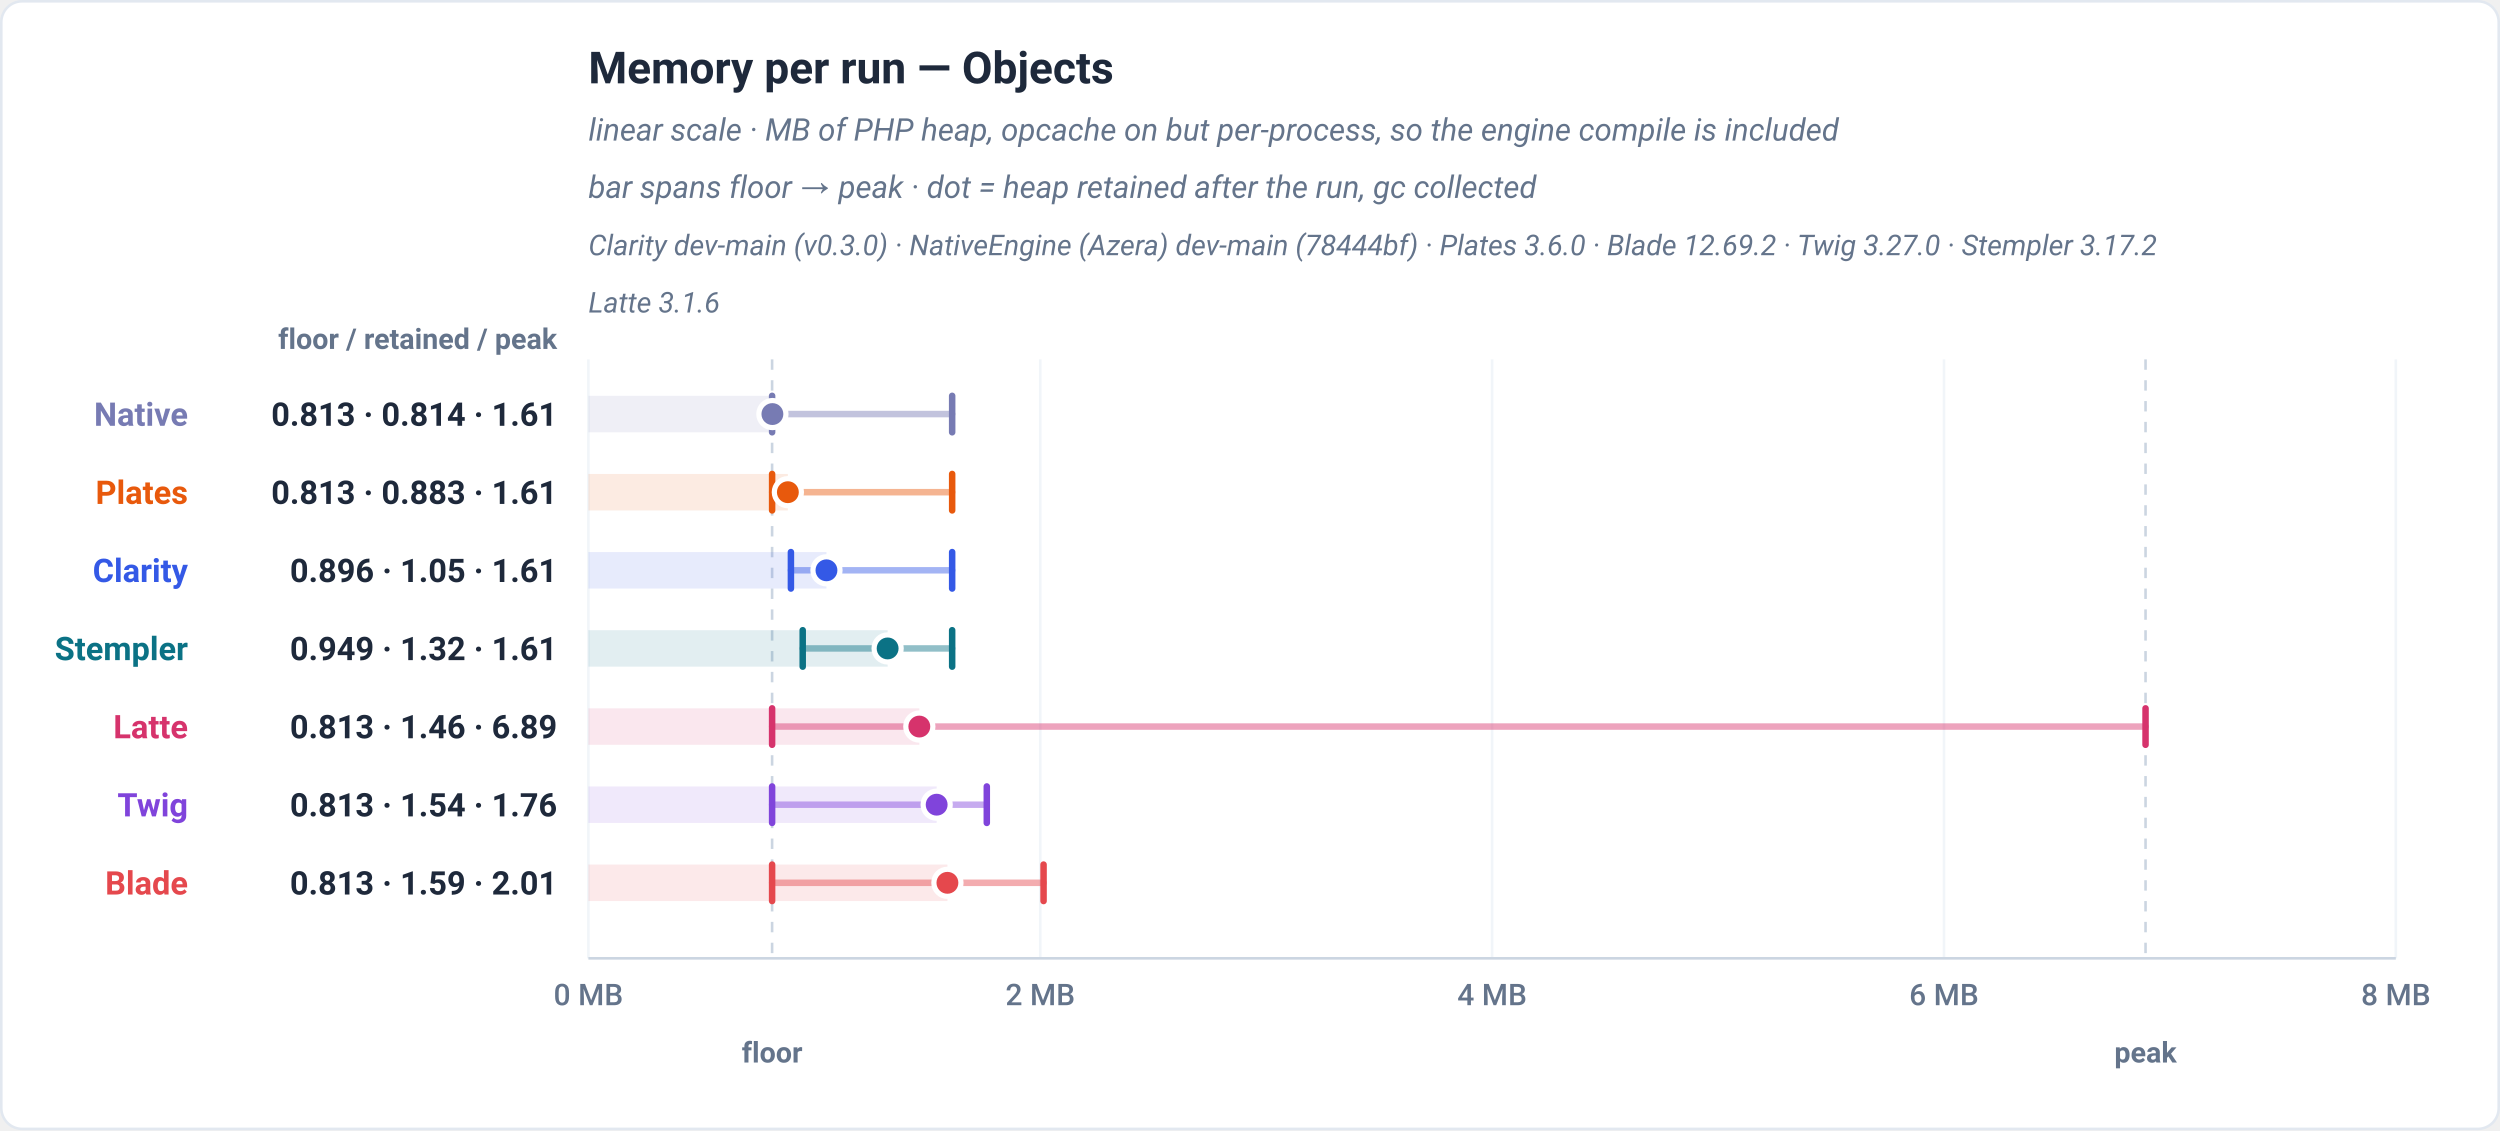
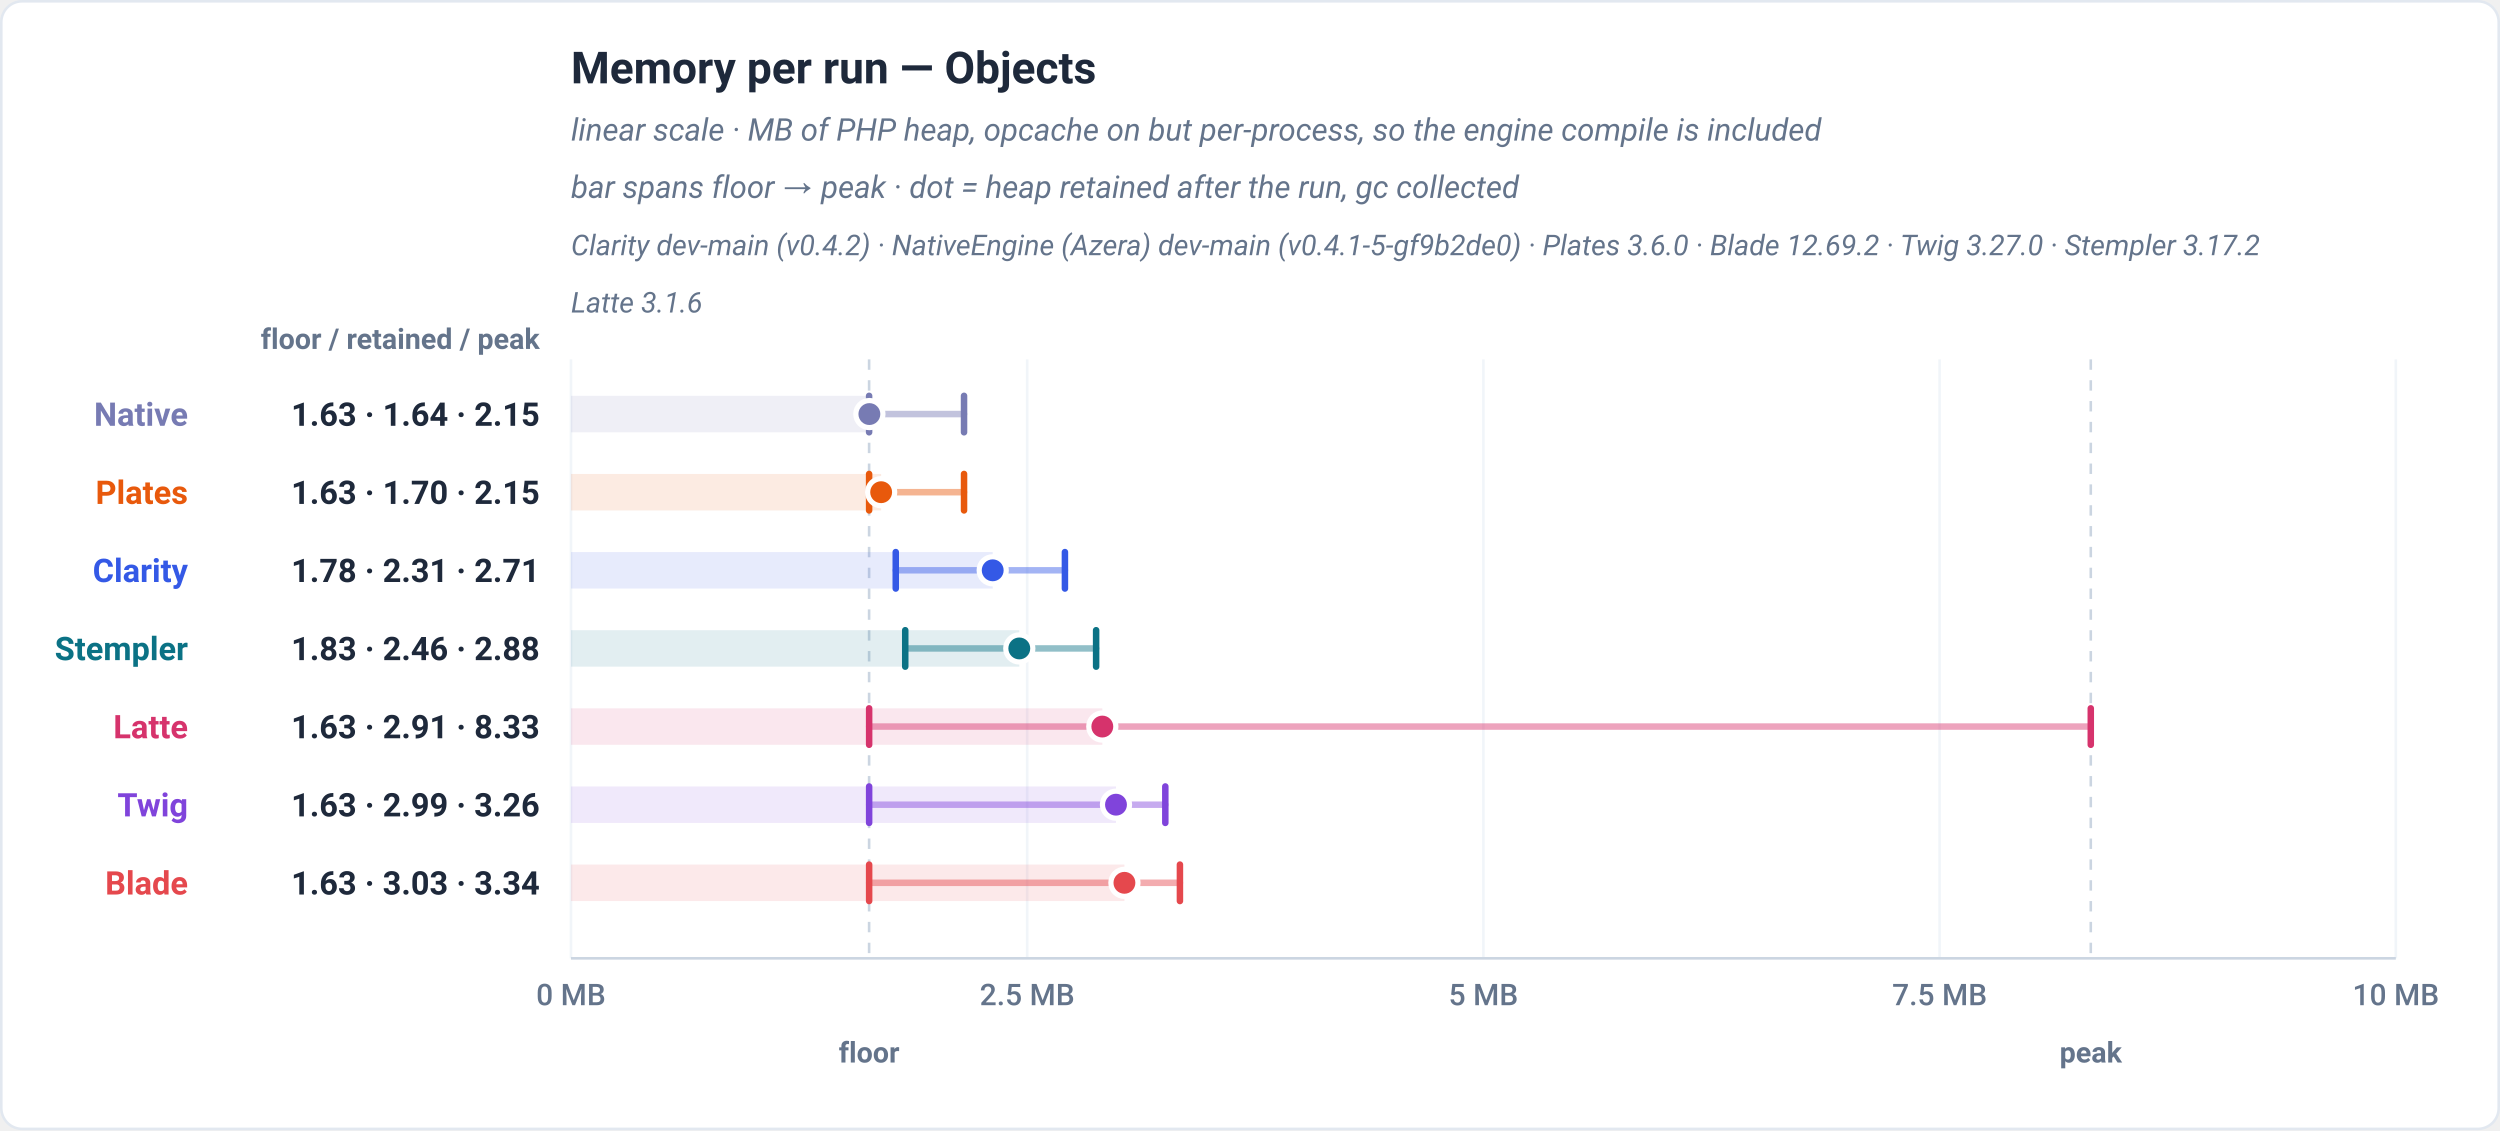
<svg xmlns="http://www.w3.org/2000/svg" viewBox="0 0 960 434" width="960" height="434" role="img" font-family="-apple-system,BlinkMacSystemFont,'Segoe UI',Roboto,Helvetica,Arial,sans-serif">
  <rect x="0.5" y="0.5" width="959" height="433" rx="8" fill="#ffffff" stroke="#e2e8f0" />
-   <text x="225.94" y="32" font-family="-apple-system,BlinkMacSystemFont,'Segoe UI',Roboto,Helvetica,Arial,sans-serif" font-size="17" font-weight="700" fill="#1e293b" text-anchor="start">Memory per run — Objects</text>
-   <text x="225.94" y="54" font-family="-apple-system,BlinkMacSystemFont,'Segoe UI',Roboto,Helvetica,Arial,sans-serif" font-size="12" font-weight="400" fill="#64748b" text-anchor="start" font-style="italic">linear scale · MB of PHP heap, opcache on but per-process, so the engine compile is included</text>
-   <text x="225.94" y="76" font-family="-apple-system,BlinkMacSystemFont,'Segoe UI',Roboto,Helvetica,Arial,sans-serif" font-size="12" font-weight="400" fill="#64748b" text-anchor="start" font-style="italic">bar spans floor → peak · dot = heap retained after the run, gc collected</text>
-   <text x="225.94" y="98" font-family="-apple-system,BlinkMacSystemFont,'Segoe UI',Roboto,Helvetica,Arial,sans-serif" font-size="11" font-weight="400" fill="#64748b" text-anchor="start" font-style="italic">Clarity dev-main (v0.3.0) · NativeEngine (Azera) dev-main (78444bf) · Plates 3.6.0 · Blade 12.69.2 · Twig 3.27.0 · Stempler 3.17.2</text>
-   <text x="225.94" y="120" font-family="-apple-system,BlinkMacSystemFont,'Segoe UI',Roboto,Helvetica,Arial,sans-serif" font-size="11" font-weight="400" fill="#64748b" text-anchor="start" font-style="italic">Latte 3.1.6</text>
-   <text x="213.94" y="134" font-family="-apple-system,BlinkMacSystemFont,'Segoe UI',Roboto,Helvetica,Arial,sans-serif" font-size="11" font-weight="600" fill="#64748b" text-anchor="end">floor / retained / peak</text>
-   <line x1="225.94" y1="138" x2="225.94" y2="368" stroke="#f1f5f9" stroke-width="1" />
-   <text x="225.94" y="386" font-family="-apple-system,BlinkMacSystemFont,'Segoe UI',Roboto,Helvetica,Arial,sans-serif" font-size="11.5" font-weight="500" fill="#64748b" text-anchor="middle">0 MB</text>
-   <line x1="399.46" y1="138" x2="399.46" y2="368" stroke="#f1f5f9" stroke-width="1" />
-   <text x="399.46" y="386" font-family="-apple-system,BlinkMacSystemFont,'Segoe UI',Roboto,Helvetica,Arial,sans-serif" font-size="11.5" font-weight="500" fill="#64748b" text-anchor="middle">2 MB</text>
-   <line x1="572.97" y1="138" x2="572.97" y2="368" stroke="#f1f5f9" stroke-width="1" />
-   <text x="572.97" y="386" font-family="-apple-system,BlinkMacSystemFont,'Segoe UI',Roboto,Helvetica,Arial,sans-serif" font-size="11.5" font-weight="500" fill="#64748b" text-anchor="middle">4 MB</text>
-   <line x1="746.49" y1="138" x2="746.49" y2="368" stroke="#f1f5f9" stroke-width="1" />
-   <text x="746.49" y="386" font-family="-apple-system,BlinkMacSystemFont,'Segoe UI',Roboto,Helvetica,Arial,sans-serif" font-size="11.5" font-weight="500" fill="#64748b" text-anchor="middle">6 MB</text>
+   <text x="219.25" y="32" font-family="-apple-system,BlinkMacSystemFont,'Segoe UI',Roboto,Helvetica,Arial,sans-serif" font-size="17" font-weight="700" fill="#1e293b" text-anchor="start">Memory per run — Objects</text>
+   <text x="219.25" y="54" font-family="-apple-system,BlinkMacSystemFont,'Segoe UI',Roboto,Helvetica,Arial,sans-serif" font-size="12" font-weight="400" fill="#64748b" text-anchor="start" font-style="italic">linear scale · MB of PHP heap, opcache on but per-process, so the engine compile is included</text>
+   <text x="219.25" y="76" font-family="-apple-system,BlinkMacSystemFont,'Segoe UI',Roboto,Helvetica,Arial,sans-serif" font-size="12" font-weight="400" fill="#64748b" text-anchor="start" font-style="italic">bar spans floor → peak · dot = heap retained after the run, gc collected</text>
+   <text x="219.25" y="98" font-family="-apple-system,BlinkMacSystemFont,'Segoe UI',Roboto,Helvetica,Arial,sans-serif" font-size="11" font-weight="400" fill="#64748b" text-anchor="start" font-style="italic">Clarity dev-main (v0.4.2) · NativeEngine (Azera) dev-main (v0.4.1-5-gf9b2de0) · Plates 3.6.0 · Blade 12.69.2 · Twig 3.27.0 · Stempler 3.17.2</text>
+   <text x="219.25" y="120" font-family="-apple-system,BlinkMacSystemFont,'Segoe UI',Roboto,Helvetica,Arial,sans-serif" font-size="11" font-weight="400" fill="#64748b" text-anchor="start" font-style="italic">Latte 3.1.6</text>
+   <text x="207.25" y="134" font-family="-apple-system,BlinkMacSystemFont,'Segoe UI',Roboto,Helvetica,Arial,sans-serif" font-size="11" font-weight="600" fill="#64748b" text-anchor="end">floor / retained / peak</text>
+   <line x1="219.25" y1="138" x2="219.25" y2="368" stroke="#f1f5f9" stroke-width="1" />
+   <text x="219.25" y="386" font-family="-apple-system,BlinkMacSystemFont,'Segoe UI',Roboto,Helvetica,Arial,sans-serif" font-size="11.5" font-weight="500" fill="#64748b" text-anchor="middle">0 MB</text>
+   <line x1="394.44" y1="138" x2="394.44" y2="368" stroke="#f1f5f9" stroke-width="1" />
+   <text x="394.44" y="386" font-family="-apple-system,BlinkMacSystemFont,'Segoe UI',Roboto,Helvetica,Arial,sans-serif" font-size="11.5" font-weight="500" fill="#64748b" text-anchor="middle">2.5 MB</text>
+   <line x1="569.63" y1="138" x2="569.63" y2="368" stroke="#f1f5f9" stroke-width="1" />
+   <text x="569.63" y="386" font-family="-apple-system,BlinkMacSystemFont,'Segoe UI',Roboto,Helvetica,Arial,sans-serif" font-size="11.5" font-weight="500" fill="#64748b" text-anchor="middle">5 MB</text>
+   <line x1="744.81" y1="138" x2="744.81" y2="368" stroke="#f1f5f9" stroke-width="1" />
+   <text x="744.81" y="386" font-family="-apple-system,BlinkMacSystemFont,'Segoe UI',Roboto,Helvetica,Arial,sans-serif" font-size="11.5" font-weight="500" fill="#64748b" text-anchor="middle">7.5 MB</text>
  <line x1="920" y1="138" x2="920" y2="368" stroke="#f1f5f9" stroke-width="1" />
-   <text x="920" y="386" font-family="-apple-system,BlinkMacSystemFont,'Segoe UI',Roboto,Helvetica,Arial,sans-serif" font-size="11.5" font-weight="500" fill="#64748b" text-anchor="middle">8 MB</text>
-   <line x1="296.49" y1="138" x2="296.49" y2="368" stroke="#cbd5e1" stroke-width="1" stroke-dasharray="4 4" />
-   <text x="296.49" y="408" font-family="-apple-system,BlinkMacSystemFont,'Segoe UI',Roboto,Helvetica,Arial,sans-serif" font-size="11" font-weight="600" fill="#64748b" text-anchor="middle">floor</text>
-   <line x1="823.89" y1="138" x2="823.89" y2="368" stroke="#cbd5e1" stroke-width="1" stroke-dasharray="4 4" />
-   <text x="823.89" y="408" font-family="-apple-system,BlinkMacSystemFont,'Segoe UI',Roboto,Helvetica,Arial,sans-serif" font-size="11" font-weight="600" fill="#64748b" text-anchor="middle">peak</text>
-   <line x1="225.94" y1="368" x2="920" y2="368" stroke="#cbd5e1" stroke-width="1" />
-   <rect x="225.94" y="152" width="70.66" height="14" fill="#777bb3" fill-opacity="0.12" />
-   <line x1="296.49" y1="159" x2="365.63" y2="159" stroke="#777bb3" stroke-width="2.5" stroke-linecap="round" opacity="0.45" />
-   <line x1="296.49" y1="152" x2="296.49" y2="166" stroke="#777bb3" stroke-width="2.5" stroke-linecap="round" />
-   <line x1="365.63" y1="152" x2="365.63" y2="166" stroke="#777bb3" stroke-width="2.5" stroke-linecap="round" />
-   <circle cx="296.6" cy="159" r="5.2" fill="#777bb3" stroke="#ffffff" stroke-width="2" />
+   <text x="920" y="386" font-family="-apple-system,BlinkMacSystemFont,'Segoe UI',Roboto,Helvetica,Arial,sans-serif" font-size="11.5" font-weight="500" fill="#64748b" text-anchor="middle">10 MB</text>
+   <line x1="333.74" y1="138" x2="333.74" y2="368" stroke="#cbd5e1" stroke-width="1" stroke-dasharray="4 4" />
+   <text x="333.74" y="408" font-family="-apple-system,BlinkMacSystemFont,'Segoe UI',Roboto,Helvetica,Arial,sans-serif" font-size="11" font-weight="600" fill="#64748b" text-anchor="middle">floor</text>
+   <line x1="802.86" y1="138" x2="802.86" y2="368" stroke="#cbd5e1" stroke-width="1" stroke-dasharray="4 4" />
+   <text x="802.86" y="408" font-family="-apple-system,BlinkMacSystemFont,'Segoe UI',Roboto,Helvetica,Arial,sans-serif" font-size="11" font-weight="600" fill="#64748b" text-anchor="middle">peak</text>
+   <line x1="219.25" y1="368" x2="920" y2="368" stroke="#cbd5e1" stroke-width="1" />
+   <rect x="219.25" y="152" width="114.59" height="14" fill="#777bb3" fill-opacity="0.12" />
+   <line x1="333.74" y1="159" x2="370.19" y2="159" stroke="#777bb3" stroke-width="2.5" stroke-linecap="round" opacity="0.45" />
+   <line x1="333.74" y1="152" x2="333.74" y2="166" stroke="#777bb3" stroke-width="2.5" stroke-linecap="round" />
+   <line x1="370.19" y1="152" x2="370.19" y2="166" stroke="#777bb3" stroke-width="2.5" stroke-linecap="round" />
+   <circle cx="333.84" cy="159" r="5.2" fill="#777bb3" stroke="#ffffff" stroke-width="2" />
  <text x="72.18" y="163.5" font-family="-apple-system,BlinkMacSystemFont,'Segoe UI',Roboto,Helvetica,Arial,sans-serif" font-size="12.5" font-weight="700" fill="#777bb3" text-anchor="end">Native</text>
-   <text x="213.94" y="163.5" font-family="-apple-system,BlinkMacSystemFont,'Segoe UI',Roboto,Helvetica,Arial,sans-serif" font-size="12.5" font-weight="700" fill="#1e293b" text-anchor="end">0.813 · 0.814 · 1.61</text>
-   <rect x="225.94" y="182" width="76.6" height="14" fill="#e8590c" fill-opacity="0.12" />
-   <line x1="296.49" y1="189" x2="365.63" y2="189" stroke="#e8590c" stroke-width="2.5" stroke-linecap="round" opacity="0.45" />
-   <line x1="296.49" y1="182" x2="296.49" y2="196" stroke="#e8590c" stroke-width="2.5" stroke-linecap="round" />
-   <line x1="365.63" y1="182" x2="365.63" y2="196" stroke="#e8590c" stroke-width="2.5" stroke-linecap="round" />
-   <circle cx="302.54" cy="189" r="5.2" fill="#e8590c" stroke="#ffffff" stroke-width="2" />
+   <text x="207.25" y="163.5" font-family="-apple-system,BlinkMacSystemFont,'Segoe UI',Roboto,Helvetica,Arial,sans-serif" font-size="12.5" font-weight="700" fill="#1e293b" text-anchor="end">1.63 · 1.64 · 2.15</text>
+   <rect x="219.25" y="182" width="119.11" height="14" fill="#e8590c" fill-opacity="0.12" />
+   <line x1="333.74" y1="189" x2="370.19" y2="189" stroke="#e8590c" stroke-width="2.5" stroke-linecap="round" opacity="0.45" />
+   <line x1="333.74" y1="182" x2="333.74" y2="196" stroke="#e8590c" stroke-width="2.5" stroke-linecap="round" />
+   <line x1="370.19" y1="182" x2="370.19" y2="196" stroke="#e8590c" stroke-width="2.5" stroke-linecap="round" />
+   <circle cx="338.36" cy="189" r="5.2" fill="#e8590c" stroke="#ffffff" stroke-width="2" />
  <text x="72.18" y="193.5" font-family="-apple-system,BlinkMacSystemFont,'Segoe UI',Roboto,Helvetica,Arial,sans-serif" font-size="12.5" font-weight="700" fill="#e8590c" text-anchor="end">Plates</text>
-   <text x="213.94" y="193.5" font-family="-apple-system,BlinkMacSystemFont,'Segoe UI',Roboto,Helvetica,Arial,sans-serif" font-size="12.5" font-weight="700" fill="#1e293b" text-anchor="end">0.813 · 0.883 · 1.61</text>
-   <rect x="225.94" y="212" width="91.42" height="14" fill="#3459e6" fill-opacity="0.12" />
-   <line x1="303.71" y1="219" x2="365.63" y2="219" stroke="#3459e6" stroke-width="2.5" stroke-linecap="round" opacity="0.45" />
-   <line x1="303.71" y1="212" x2="303.71" y2="226" stroke="#3459e6" stroke-width="2.5" stroke-linecap="round" />
-   <line x1="365.63" y1="212" x2="365.63" y2="226" stroke="#3459e6" stroke-width="2.5" stroke-linecap="round" />
-   <circle cx="317.36" cy="219" r="5.2" fill="#3459e6" stroke="#ffffff" stroke-width="2" />
+   <text x="207.25" y="193.5" font-family="-apple-system,BlinkMacSystemFont,'Segoe UI',Roboto,Helvetica,Arial,sans-serif" font-size="12.5" font-weight="700" fill="#1e293b" text-anchor="end">1.63 · 1.70 · 2.15</text>
+   <rect x="219.25" y="212" width="161.95" height="14" fill="#3459e6" fill-opacity="0.12" />
+   <line x1="343.97" y1="219" x2="408.93" y2="219" stroke="#3459e6" stroke-width="2.5" stroke-linecap="round" opacity="0.45" />
+   <line x1="343.97" y1="212" x2="343.97" y2="226" stroke="#3459e6" stroke-width="2.5" stroke-linecap="round" />
+   <line x1="408.93" y1="212" x2="408.93" y2="226" stroke="#3459e6" stroke-width="2.5" stroke-linecap="round" />
+   <circle cx="381.2" cy="219" r="5.2" fill="#3459e6" stroke="#ffffff" stroke-width="2" />
  <text x="72.18" y="223.5" font-family="-apple-system,BlinkMacSystemFont,'Segoe UI',Roboto,Helvetica,Arial,sans-serif" font-size="12.5" font-weight="700" fill="#3459e6" text-anchor="end">Clarity</text>
-   <text x="213.94" y="223.5" font-family="-apple-system,BlinkMacSystemFont,'Segoe UI',Roboto,Helvetica,Arial,sans-serif" font-size="12.5" font-weight="700" fill="#1e293b" text-anchor="end">0.896 · 1.05 · 1.61</text>
-   <rect x="225.94" y="242" width="114.91" height="14" fill="#0b7285" fill-opacity="0.12" />
-   <line x1="308.24" y1="249" x2="365.63" y2="249" stroke="#0b7285" stroke-width="2.5" stroke-linecap="round" opacity="0.45" />
-   <line x1="308.24" y1="242" x2="308.24" y2="256" stroke="#0b7285" stroke-width="2.5" stroke-linecap="round" />
-   <line x1="365.63" y1="242" x2="365.63" y2="256" stroke="#0b7285" stroke-width="2.5" stroke-linecap="round" />
-   <circle cx="340.85" cy="249" r="5.2" fill="#0b7285" stroke="#ffffff" stroke-width="2" />
+   <text x="207.25" y="223.5" font-family="-apple-system,BlinkMacSystemFont,'Segoe UI',Roboto,Helvetica,Arial,sans-serif" font-size="12.5" font-weight="700" fill="#1e293b" text-anchor="end">1.78 · 2.31 · 2.71</text>
+   <rect x="219.25" y="242" width="172.16" height="14" fill="#0b7285" fill-opacity="0.12" />
+   <line x1="347.61" y1="249" x2="420.91" y2="249" stroke="#0b7285" stroke-width="2.5" stroke-linecap="round" opacity="0.45" />
+   <line x1="347.61" y1="242" x2="347.61" y2="256" stroke="#0b7285" stroke-width="2.5" stroke-linecap="round" />
+   <line x1="420.91" y1="242" x2="420.91" y2="256" stroke="#0b7285" stroke-width="2.5" stroke-linecap="round" />
+   <circle cx="391.41" cy="249" r="5.2" fill="#0b7285" stroke="#ffffff" stroke-width="2" />
  <text x="72.18" y="253.5" font-family="-apple-system,BlinkMacSystemFont,'Segoe UI',Roboto,Helvetica,Arial,sans-serif" font-size="12.5" font-weight="700" fill="#0b7285" text-anchor="end">Stempler</text>
-   <text x="213.94" y="253.5" font-family="-apple-system,BlinkMacSystemFont,'Segoe UI',Roboto,Helvetica,Arial,sans-serif" font-size="12.5" font-weight="700" fill="#1e293b" text-anchor="end">0.949 · 1.32 · 1.61</text>
-   <rect x="225.94" y="272" width="127.08" height="14" fill="#d6336c" fill-opacity="0.12" />
-   <line x1="296.49" y1="279" x2="823.89" y2="279" stroke="#d6336c" stroke-width="2.5" stroke-linecap="round" opacity="0.45" />
-   <line x1="296.49" y1="272" x2="296.49" y2="286" stroke="#d6336c" stroke-width="2.5" stroke-linecap="round" />
-   <line x1="823.89" y1="272" x2="823.89" y2="286" stroke="#d6336c" stroke-width="2.5" stroke-linecap="round" />
-   <circle cx="353.02" cy="279" r="5.2" fill="#d6336c" stroke="#ffffff" stroke-width="2" />
+   <text x="207.25" y="253.5" font-family="-apple-system,BlinkMacSystemFont,'Segoe UI',Roboto,Helvetica,Arial,sans-serif" font-size="12.5" font-weight="700" fill="#1e293b" text-anchor="end">1.83 · 2.46 · 2.88</text>
+   <rect x="219.25" y="272" width="204.04" height="14" fill="#d6336c" fill-opacity="0.12" />
+   <line x1="333.75" y1="279" x2="802.86" y2="279" stroke="#d6336c" stroke-width="2.5" stroke-linecap="round" opacity="0.45" />
+   <line x1="333.75" y1="272" x2="333.75" y2="286" stroke="#d6336c" stroke-width="2.5" stroke-linecap="round" />
+   <line x1="802.86" y1="272" x2="802.86" y2="286" stroke="#d6336c" stroke-width="2.5" stroke-linecap="round" />
+   <circle cx="423.29" cy="279" r="5.2" fill="#d6336c" stroke="#ffffff" stroke-width="2" />
  <text x="72.18" y="283.5" font-family="-apple-system,BlinkMacSystemFont,'Segoe UI',Roboto,Helvetica,Arial,sans-serif" font-size="12.5" font-weight="700" fill="#d6336c" text-anchor="end">Latte</text>
-   <text x="213.94" y="283.5" font-family="-apple-system,BlinkMacSystemFont,'Segoe UI',Roboto,Helvetica,Arial,sans-serif" font-size="12.5" font-weight="700" fill="#1e293b" text-anchor="end">0.813 · 1.46 · 6.89</text>
-   <rect x="225.94" y="302" width="133.74" height="14" fill="#8044db" fill-opacity="0.12" />
-   <line x1="296.49" y1="309" x2="378.93" y2="309" stroke="#8044db" stroke-width="2.5" stroke-linecap="round" opacity="0.45" />
-   <line x1="296.49" y1="302" x2="296.49" y2="316" stroke="#8044db" stroke-width="2.5" stroke-linecap="round" />
-   <line x1="378.93" y1="302" x2="378.93" y2="316" stroke="#8044db" stroke-width="2.5" stroke-linecap="round" />
-   <circle cx="359.68" cy="309" r="5.2" fill="#8044db" stroke="#ffffff" stroke-width="2" />
+   <text x="207.25" y="283.5" font-family="-apple-system,BlinkMacSystemFont,'Segoe UI',Roboto,Helvetica,Arial,sans-serif" font-size="12.5" font-weight="700" fill="#1e293b" text-anchor="end">1.63 · 2.91 · 8.33</text>
+   <rect x="219.25" y="302" width="209.29" height="14" fill="#8044db" fill-opacity="0.12" />
+   <line x1="333.75" y1="309" x2="447.48" y2="309" stroke="#8044db" stroke-width="2.5" stroke-linecap="round" opacity="0.45" />
+   <line x1="333.75" y1="302" x2="333.75" y2="316" stroke="#8044db" stroke-width="2.5" stroke-linecap="round" />
+   <line x1="447.48" y1="302" x2="447.48" y2="316" stroke="#8044db" stroke-width="2.5" stroke-linecap="round" />
+   <circle cx="428.54" cy="309" r="5.2" fill="#8044db" stroke="#ffffff" stroke-width="2" />
  <text x="72.18" y="313.5" font-family="-apple-system,BlinkMacSystemFont,'Segoe UI',Roboto,Helvetica,Arial,sans-serif" font-size="12.5" font-weight="700" fill="#8044db" text-anchor="end">Twig</text>
-   <text x="213.94" y="313.5" font-family="-apple-system,BlinkMacSystemFont,'Segoe UI',Roboto,Helvetica,Arial,sans-serif" font-size="12.5" font-weight="700" fill="#1e293b" text-anchor="end">0.813 · 1.54 · 1.76</text>
-   <rect x="225.94" y="332" width="137.87" height="14" fill="#e5484d" fill-opacity="0.12" />
-   <line x1="296.49" y1="339" x2="400.73" y2="339" stroke="#e5484d" stroke-width="2.5" stroke-linecap="round" opacity="0.45" />
-   <line x1="296.49" y1="332" x2="296.49" y2="346" stroke="#e5484d" stroke-width="2.5" stroke-linecap="round" />
-   <line x1="400.73" y1="332" x2="400.73" y2="346" stroke="#e5484d" stroke-width="2.5" stroke-linecap="round" />
-   <circle cx="363.81" cy="339" r="5.2" fill="#e5484d" stroke="#ffffff" stroke-width="2" />
+   <text x="207.25" y="313.5" font-family="-apple-system,BlinkMacSystemFont,'Segoe UI',Roboto,Helvetica,Arial,sans-serif" font-size="12.5" font-weight="700" fill="#1e293b" text-anchor="end">1.63 · 2.99 · 3.26</text>
+   <rect x="219.25" y="332" width="212.53" height="14" fill="#e5484d" fill-opacity="0.12" />
+   <line x1="333.75" y1="339" x2="453.09" y2="339" stroke="#e5484d" stroke-width="2.5" stroke-linecap="round" opacity="0.45" />
+   <line x1="333.75" y1="332" x2="333.75" y2="346" stroke="#e5484d" stroke-width="2.5" stroke-linecap="round" />
+   <line x1="453.09" y1="332" x2="453.09" y2="346" stroke="#e5484d" stroke-width="2.5" stroke-linecap="round" />
+   <circle cx="431.78" cy="339" r="5.2" fill="#e5484d" stroke="#ffffff" stroke-width="2" />
  <text x="72.18" y="343.5" font-family="-apple-system,BlinkMacSystemFont,'Segoe UI',Roboto,Helvetica,Arial,sans-serif" font-size="12.5" font-weight="700" fill="#e5484d" text-anchor="end">Blade</text>
-   <text x="213.94" y="343.5" font-family="-apple-system,BlinkMacSystemFont,'Segoe UI',Roboto,Helvetica,Arial,sans-serif" font-size="12.5" font-weight="700" fill="#1e293b" text-anchor="end">0.813 · 1.59 · 2.01</text>
+   <text x="207.25" y="343.5" font-family="-apple-system,BlinkMacSystemFont,'Segoe UI',Roboto,Helvetica,Arial,sans-serif" font-size="12.5" font-weight="700" fill="#1e293b" text-anchor="end">1.63 · 3.03 · 3.34</text>
</svg>
